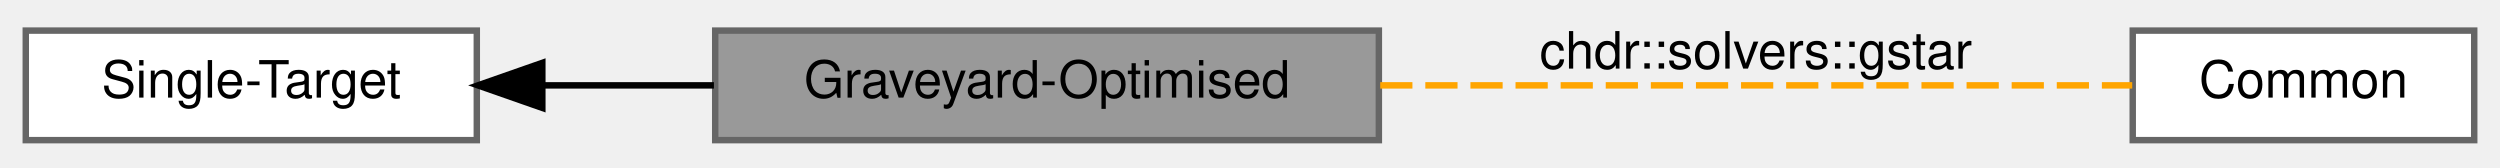
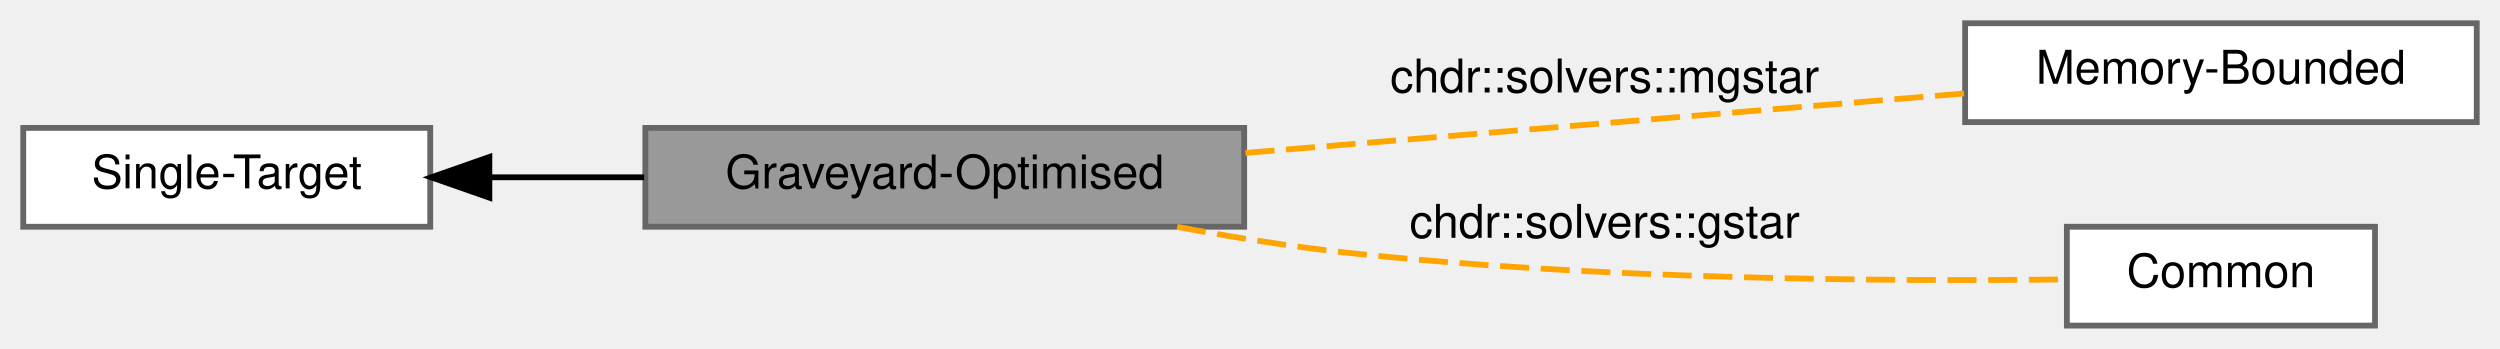
- <svg xmlns="http://www.w3.org/2000/svg" xmlns:xlink="http://www.w3.org/1999/xlink" width="388pt" height="26pt" viewBox="0.00 0.00 388.00 25.50">
-   <g id="graph0" class="graph" transform="scale(1 1) rotate(0) translate(4 21.5)">
+ <svg xmlns="http://www.w3.org/2000/svg" xmlns:xlink="http://www.w3.org/1999/xlink" width="430pt" height="60pt" viewBox="0.00 0.00 430.00 60.00">
+   <g id="graph0" class="graph" transform="scale(1 1) rotate(0) translate(4 56)">
+     <g id="Node000004" class="node">
+       <g id="a_Node000004">
+         <a xlink:href="../../d9/d70/group__Memory-Bounded.html" target="_top" xlink:title="Solvers which enforce an arbitrary limit on memory usage.">
+           <polygon fill="white" stroke="#666666" points="422,-52 334,-52 334,-35 422,-35 422,-52" />
+           <text text-anchor="middle" x="378" y="-41.6" font-family="Helvetica,sans-Serif" font-size="8.00">Memory-Bounded</text>
+         </a>
+       </g>
+     </g>
    <g id="Node000002" class="node">
      <g id="a_Node000002">
        <a xlink:href="../../d5/d91/group__Single-Target.html" target="_top" xlink:title="Solvers which route to a single destination.">
-           <polygon fill="white" stroke="#666666" points="70,-17 0,-17 0,0 70,0 70,-17" />
-           <text text-anchor="middle" x="35" y="-6.6" font-family="Helvetica,sans-Serif" font-size="8.00">Single-Target</text>
+           <polygon fill="white" stroke="#666666" points="70,-34 0,-34 0,-17 70,-17 70,-34" />
+           <text text-anchor="middle" x="35" y="-23.6" font-family="Helvetica,sans-Serif" font-size="8.00">Single-Target</text>
        </a>
      </g>
    </g>
    <g id="Node000001" class="node">
      <g id="a_Node000001">
        <a xlink:title="Graveyard solvers, which dynamically prune the search tree.">
-           <polygon fill="#999999" stroke="#666666" points="210,-17 107,-17 107,0 210,0 210,-17" />
-           <text text-anchor="middle" x="158.5" y="-6.6" font-family="Helvetica,sans-Serif" font-size="8.00">Graveyard-Optimised</text>
+           <polygon fill="#999999" stroke="#666666" points="210,-34 107,-34 107,-17 210,-17 210,-34" />
+           <text text-anchor="middle" x="158.5" y="-23.6" font-family="Helvetica,sans-Serif" font-size="8.00">Graveyard-Optimised</text>
        </a>
      </g>
    </g>
    <g id="edge1" class="edge">
-       <path fill="none" stroke="black" d="M80.37,-8.5C88.96,-8.5 98.03,-8.5 106.8,-8.5" />
-       <polygon fill="black" stroke="black" points="80.17,-5 70.17,-8.5 80.17,-12 80.17,-5" />
+       <path fill="none" stroke="black" d="M80.37,-25.5C88.96,-25.5 98.03,-25.5 106.8,-25.5" />
+       <polygon fill="black" stroke="black" points="80.17,-22 70.17,-25.5 80.17,-29 80.17,-22" />
    </g>
    <g id="Node000003" class="node">
      <g id="a_Node000003">
        <a xlink:href="../../db/d80/group__SingleTargetCommon.html" target="_top" xlink:title="General-purpose solvers.">
-           <polygon fill="white" stroke="#666666" points="380,-17 327,-17 327,0 380,0 380,-17" />
-           <text text-anchor="middle" x="353.5" y="-6.6" font-family="Helvetica,sans-Serif" font-size="8.00">Common</text>
+           <polygon fill="white" stroke="#666666" points="404.5,-17 351.5,-17 351.5,0 404.5,0 404.5,-17" />
+           <text text-anchor="middle" x="378" y="-6.6" font-family="Helvetica,sans-Serif" font-size="8.00">Common</text>
        </a>
      </g>
    </g>
+     <g id="edge3" class="edge">
+       <path fill="none" stroke="orange" stroke-dasharray="5,2" d="M210.22,-29.7C247.75,-32.8 298.33,-36.99 333.91,-39.93" />
+       <text text-anchor="middle" x="272" y="-40.1" font-family="Helvetica,sans-Serif" font-size="8.00">chdr::solvers::mgstar</text>
+     </g>
    <g id="edge2" class="edge">
-       <path fill="none" stroke="orange" stroke-dasharray="5,2" d="M210.21,-8.5C247.73,-8.5 297.29,-8.5 326.92,-8.5" />
-       <text text-anchor="middle" x="268.5" y="-11.1" font-family="Helvetica,sans-Serif" font-size="8.00">chdr::solvers::gstar</text>
+       <path fill="none" stroke="orange" stroke-dasharray="5,2" d="M198.46,-16.98C208.07,-15.19 218.37,-13.54 228,-12.5 271.1,-7.86 321.58,-7.58 351.34,-7.94" />
+       <text text-anchor="middle" x="272" y="-15.1" font-family="Helvetica,sans-Serif" font-size="8.00">chdr::solvers::gstar</text>
    </g>
  </g>
</svg>
